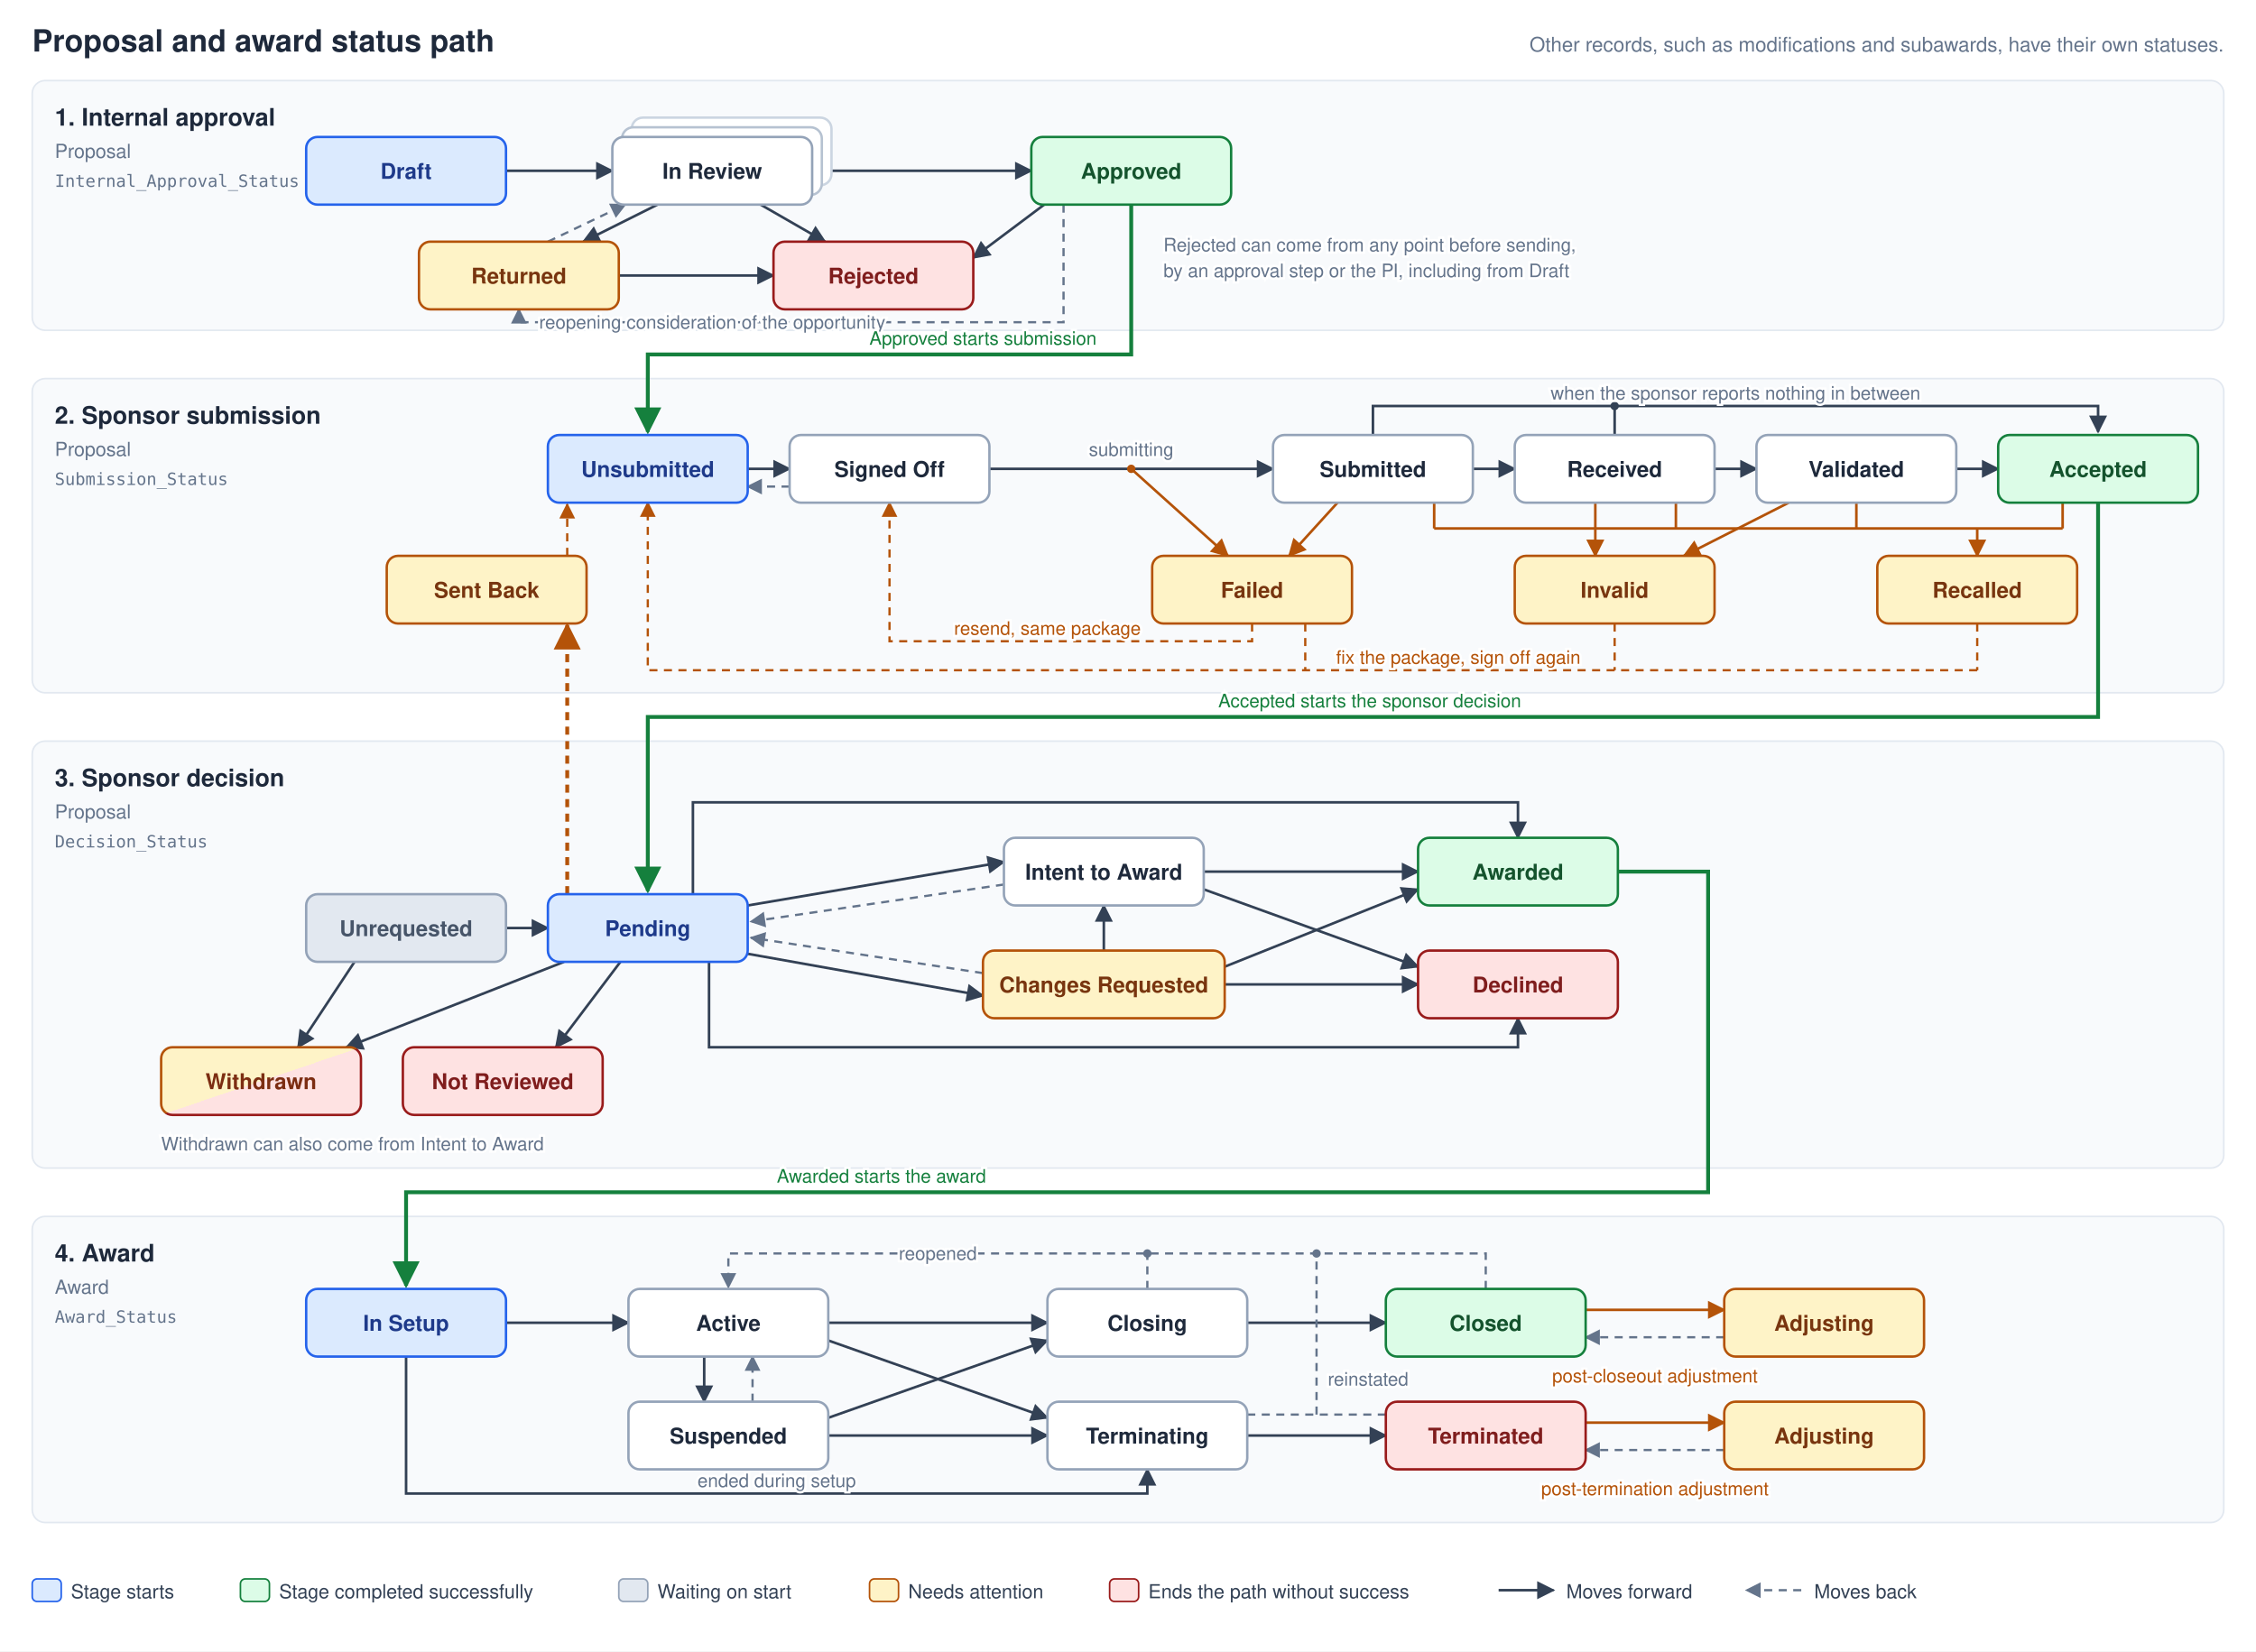
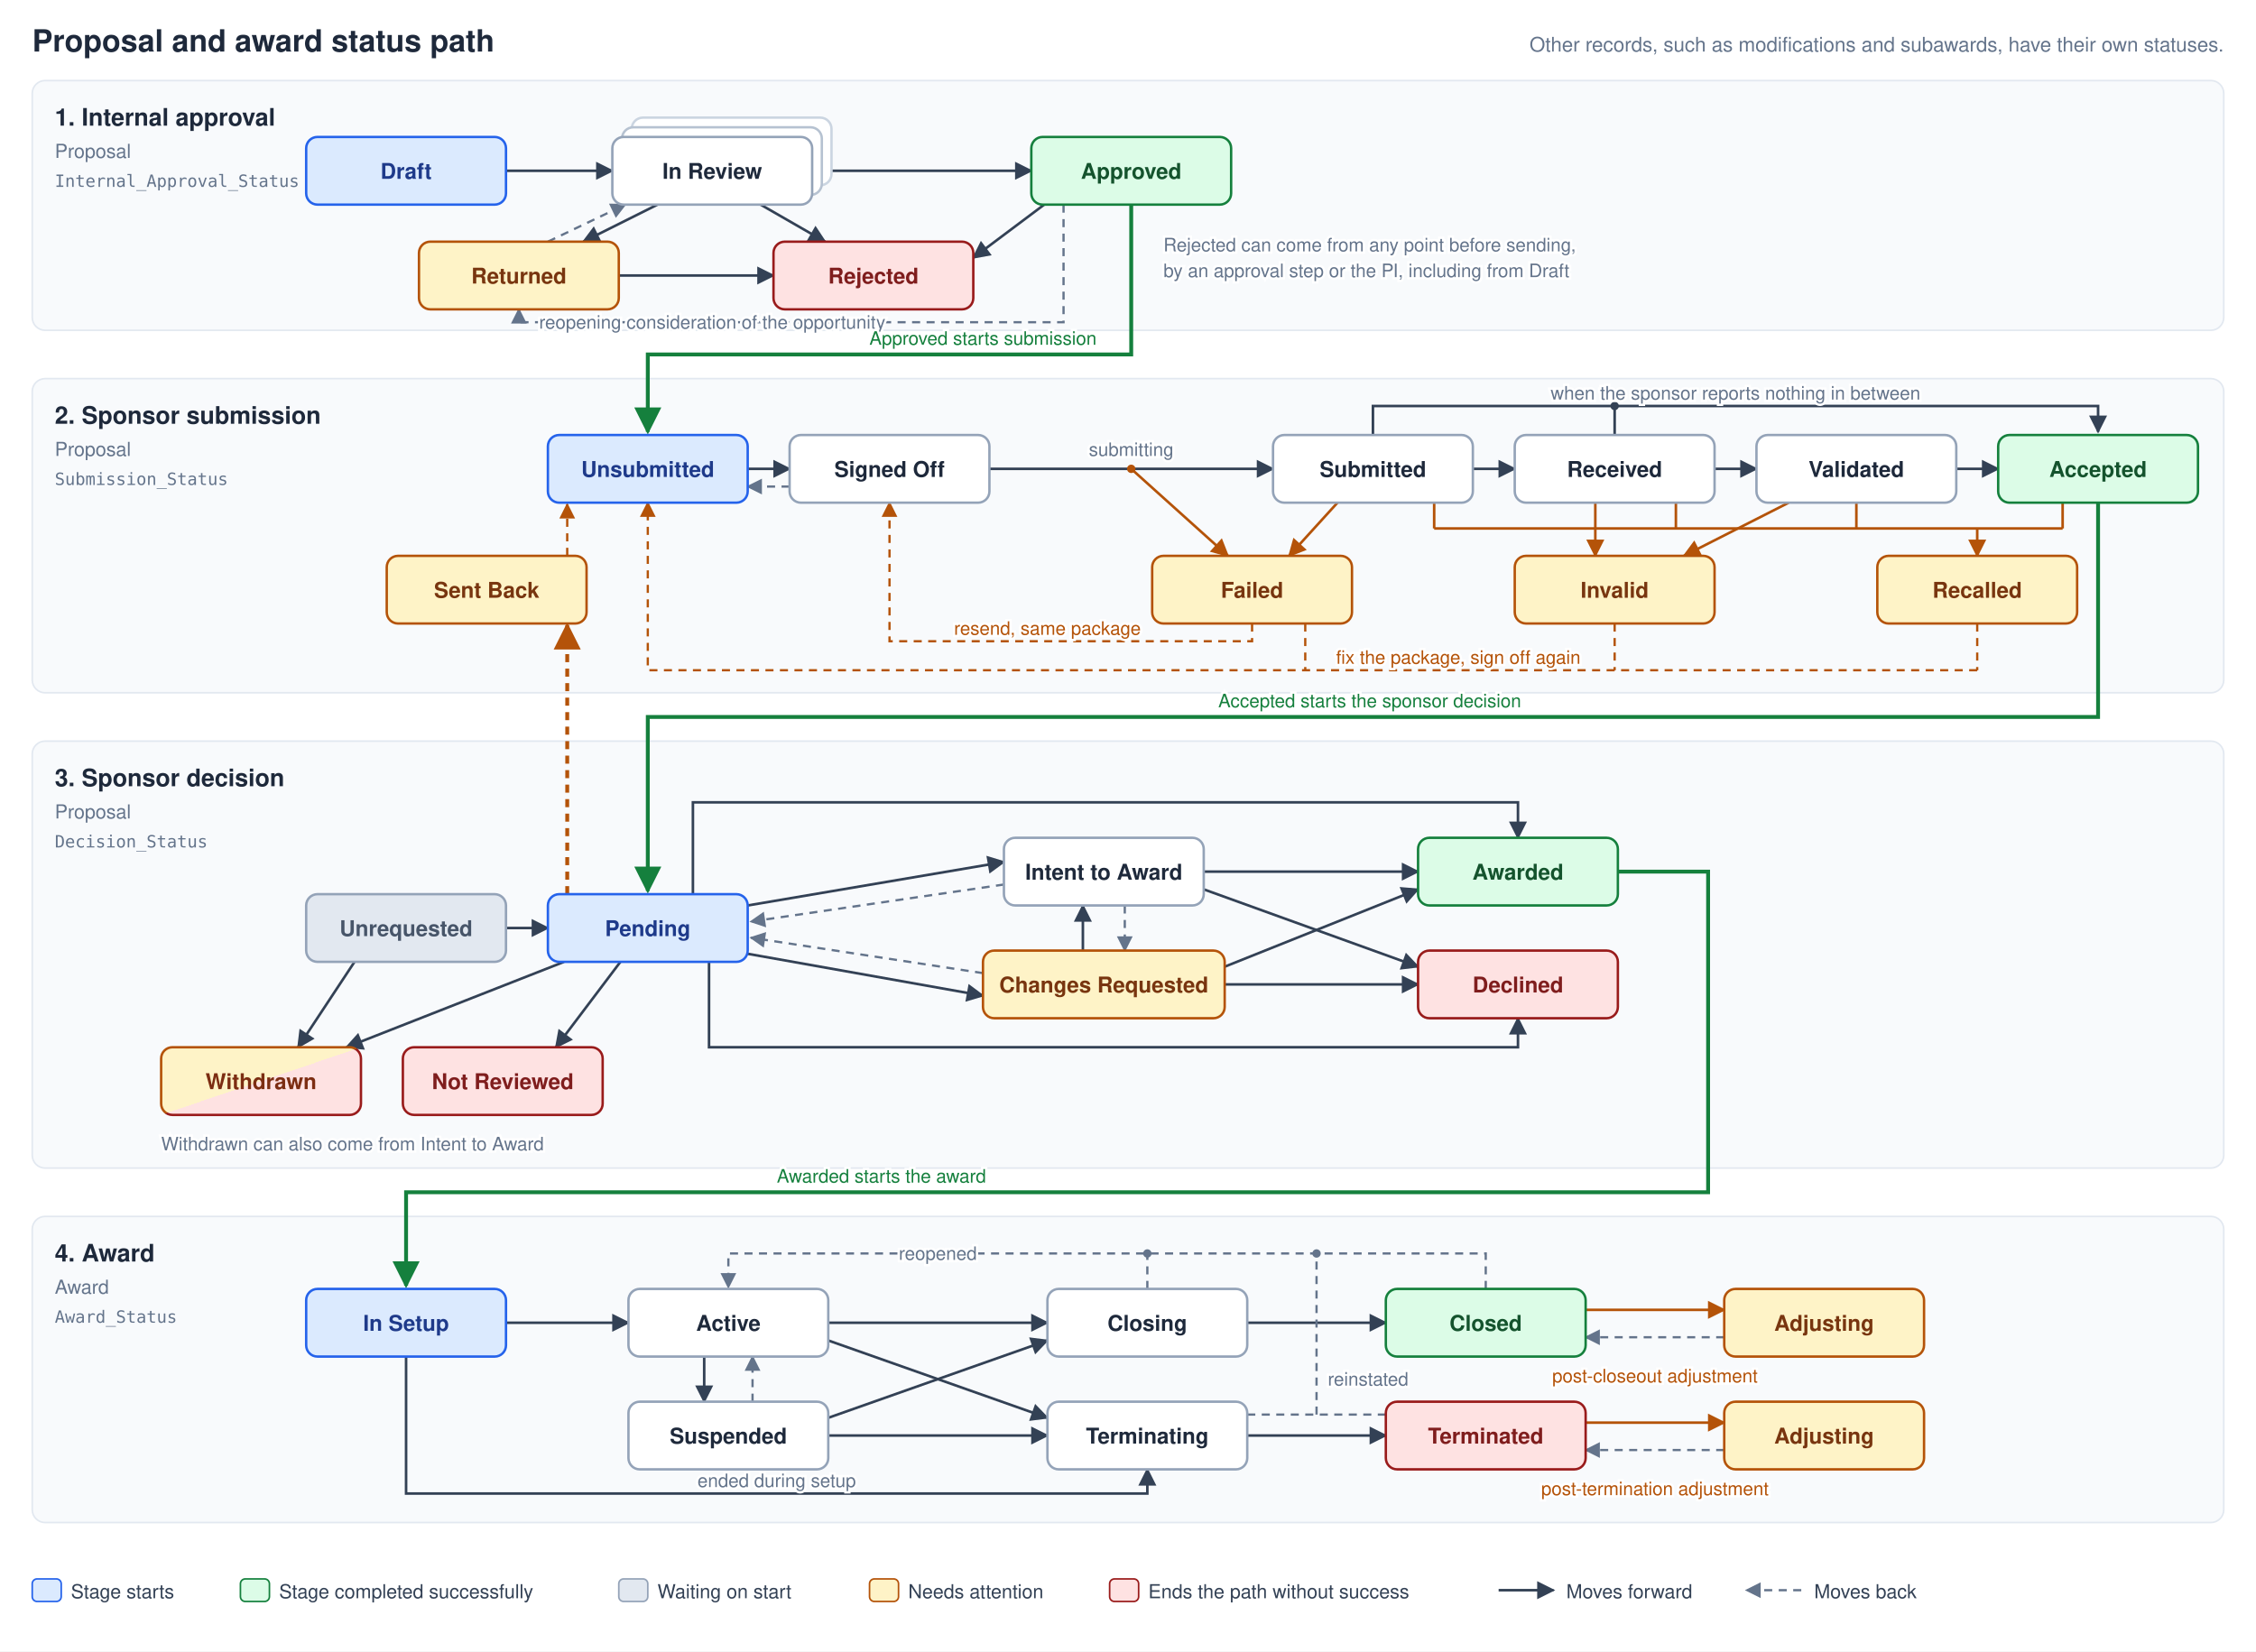
<svg xmlns="http://www.w3.org/2000/svg" viewBox="0 0 1400 1025" width="1400" height="1025" role="img" aria-labelledby="t d" font-family="-apple-system, BlinkMacSystemFont, 'Segoe UI', Helvetica, Arial, sans-serif">
  <defs>
    <marker id="a" viewBox="0 0 10 10" refX="9" refY="5" markerWidth="7" markerHeight="7" orient="auto-start-reverse">
      <path d="M0 0L10 5L0 10z" fill="#334155" />
    </marker>
    <marker id="g" viewBox="0 0 10 10" refX="9" refY="5" markerWidth="7" markerHeight="7" orient="auto-start-reverse">
      <path d="M0 0L10 5L0 10z" fill="#15803d" />
    </marker>
    <marker id="m" viewBox="0 0 10 10" refX="9" refY="5" markerWidth="7" markerHeight="7" orient="auto-start-reverse">
      <path d="M0 0L10 5L0 10z" fill="#b45309" />
    </marker>
    <marker id="b" viewBox="0 0 10 10" refX="9" refY="5" markerWidth="7" markerHeight="7" orient="auto-start-reverse">
      <path d="M0 0L10 5L0 10z" fill="#64748b" />
    </marker>
    <linearGradient id="wf" x1="0" y1="0" x2="1" y2="1">
      <stop offset="0.5" stop-color="#fef3c7" />
      <stop offset="0.5" stop-color="#fee2e2" />
    </linearGradient>
    <linearGradient id="ws" x1="0" y1="0" x2="1" y2="1">
      <stop offset="0.5" stop-color="#b45309" />
      <stop offset="0.5" stop-color="#991b1b" />
    </linearGradient>
  </defs>
  <rect width="1400" height="1025" fill="#ffffff" />
  <rect x="20" y="50" width="1360" height="155" rx="8" fill="#f8fafc" stroke="#e2e8f0" />
  <text x="34" y="78" font-size="15" font-weight="700" fill="#1e293b">1. Internal approval</text>
  <text x="34" y="98" font-size="12" fill="#64748b">Proposal</text>
  <text x="34" y="116" font-size="10.5" fill="#64748b" font-family="Menlo, Consolas, monospace">Internal_Approval_Status</text>
  <rect x="20" y="235" width="1360" height="195" rx="8" fill="#f8fafc" stroke="#e2e8f0" />
  <text x="34" y="263" font-size="15" font-weight="700" fill="#1e293b">2. Sponsor submission</text>
  <text x="34" y="283" font-size="12" fill="#64748b">Proposal</text>
  <text x="34" y="301" font-size="10.5" fill="#64748b" font-family="Menlo, Consolas, monospace">Submission_Status</text>
  <rect x="20" y="460" width="1360" height="265" rx="8" fill="#f8fafc" stroke="#e2e8f0" />
  <text x="34" y="488" font-size="15" font-weight="700" fill="#1e293b">3. Sponsor decision</text>
  <text x="34" y="508" font-size="12" fill="#64748b">Proposal</text>
  <text x="34" y="526" font-size="10.5" fill="#64748b" font-family="Menlo, Consolas, monospace">Decision_Status</text>
  <rect x="20" y="755" width="1360" height="190" rx="8" fill="#f8fafc" stroke="#e2e8f0" />
  <text x="34" y="783" font-size="15" font-weight="700" fill="#1e293b">4. Award</text>
  <text x="34" y="803" font-size="12" fill="#64748b">Award</text>
  <text x="34" y="821" font-size="10.5" fill="#64748b" font-family="Menlo, Consolas, monospace">Award_Status</text>
  <text x="20" y="32" font-size="19" font-weight="700" fill="#1e293b">Proposal and award status path</text>
  <text x="1380" y="32" font-size="12.5" fill="#64748b" text-anchor="end">Other records, such as modifications and subawards, have their own statuses.</text>
  <path d="M314 106H380" fill="none" stroke="#334155" stroke-width="1.6" marker-end="url(#a)" />
  <path d="M516 106H640" fill="none" stroke="#334155" stroke-width="1.6" marker-end="url(#a)" />
  <path d="M660 127V200H322V192" fill="none" stroke="#64748b" stroke-width="1.4" stroke-dasharray="5 4" marker-end="url(#b)" />
  <text x="442" y="204" font-size="11.5" fill="#64748b" text-anchor="middle" paint-order="stroke" stroke="#ffffff" stroke-width="3">reopening consideration of the opportunity</text>
  <path d="M408 127L362 150" fill="none" stroke="#334155" stroke-width="1.6" marker-end="url(#a)" />
  <path d="M340 150L388 127" fill="none" stroke="#64748b" stroke-width="1.4" stroke-dasharray="5 4" marker-end="url(#b)" />
  <path d="M472 127L512 150" fill="none" stroke="#334155" stroke-width="1.6" marker-end="url(#a)" />
  <path d="M384 171H480" fill="none" stroke="#334155" stroke-width="1.6" marker-end="url(#a)" />
  <path d="M648 127L604 160" fill="none" stroke="#334155" stroke-width="1.6" marker-end="url(#a)" />
  <text x="722" y="156" font-size="11.5" fill="#64748b" text-anchor="start" paint-order="stroke" stroke="#ffffff" stroke-width="3">Rejected can come from any point before sending,</text>
  <text x="722" y="172" font-size="11.5" fill="#64748b" text-anchor="start" paint-order="stroke" stroke="#ffffff" stroke-width="3">by an approval step or the PI, including from Draft</text>
  <path d="M702 127V220H402V268" fill="none" stroke="#15803d" stroke-width="2.4" marker-end="url(#g)" />
  <text x="610" y="214" font-size="11.5" fill="#15803d" text-anchor="middle" paint-order="stroke" stroke="#ffffff" stroke-width="3">Approved starts submission</text>
  <path d="M464 291H490" fill="none" stroke="#334155" stroke-width="1.6" marker-end="url(#a)" />
  <path d="M614 291H790" fill="none" stroke="#334155" stroke-width="1.6" marker-end="url(#a)" />
  <path d="M914 291H940" fill="none" stroke="#334155" stroke-width="1.6" marker-end="url(#a)" />
  <path d="M1064 291H1090" fill="none" stroke="#334155" stroke-width="1.6" marker-end="url(#a)" />
  <path d="M1214 291H1240" fill="none" stroke="#334155" stroke-width="1.6" marker-end="url(#a)" />
  <circle cx="702" cy="291" r="2.6" fill="#b45309" />
  <path d="M702 291L762 345" fill="none" stroke="#b45309" stroke-width="1.6" marker-end="url(#m)" />
  <text x="702" y="283" font-size="11.5" fill="#64748b" text-anchor="middle" paint-order="stroke" stroke="#ffffff" stroke-width="3">submitting</text>
  <path d="M830 312L800 345" fill="none" stroke="#b45309" stroke-width="1.6" marker-end="url(#m)" />
  <path d="M990 312V345" fill="none" stroke="#b45309" stroke-width="1.6" marker-end="url(#m)" />
  <path d="M890 312V328" fill="none" stroke="#b45309" stroke-width="1.6" />
  <path d="M1040 312V328" fill="none" stroke="#b45309" stroke-width="1.6" />
  <path d="M1152 312V328" fill="none" stroke="#b45309" stroke-width="1.6" />
  <path d="M1280 312V328" fill="none" stroke="#b45309" stroke-width="1.6" />
  <path d="M890 328H1280" fill="none" stroke="#b45309" stroke-width="1.6" />
  <path d="M1227 328V345" fill="none" stroke="#b45309" stroke-width="1.6" marker-end="url(#m)" />
  <path d="M490 302H464" fill="none" stroke="#64748b" stroke-width="1.4" stroke-dasharray="5 4" marker-end="url(#b)" />
  <path d="M1110 312L1045 345" fill="none" stroke="#b45309" stroke-width="1.6" marker-end="url(#m)" />
  <path d="M852 270V252H1302V268" fill="none" stroke="#334155" stroke-width="1.6" marker-end="url(#a)" />
  <path d="M1002 270V252" fill="none" stroke="#334155" stroke-width="1.6" />
  <circle cx="1002" cy="252" r="2.6" fill="#334155" />
  <text x="1077" y="248" font-size="11.5" fill="#64748b" text-anchor="middle" paint-order="stroke" stroke="#ffffff" stroke-width="3">when the sponsor reports nothing in between</text>
  <path d="M777 387V398H552V312" fill="none" stroke="#b45309" stroke-width="1.4" stroke-dasharray="5 4" marker-end="url(#m)" />
  <text x="650" y="394" font-size="11.5" fill="#b45309" text-anchor="middle" paint-order="stroke" stroke="#ffffff" stroke-width="3">resend, same package</text>
  <path d="M810 387V416M1002 387V416M1227 387V416" fill="none" stroke="#b45309" stroke-width="1.4" stroke-dasharray="5 4" />
  <path d="M1227 416H402V312" fill="none" stroke="#b45309" stroke-width="1.4" stroke-dasharray="5 4" marker-end="url(#m)" />
  <text x="905" y="412" font-size="11.5" fill="#b45309" text-anchor="middle" paint-order="stroke" stroke="#ffffff" stroke-width="3">fix the package, sign off again</text>
  <path d="M1302 312V445H402V553" fill="none" stroke="#15803d" stroke-width="2.4" marker-end="url(#g)" />
  <text x="850" y="439" font-size="11.5" fill="#15803d" text-anchor="middle" paint-order="stroke" stroke="#ffffff" stroke-width="3">Accepted starts the sponsor decision</text>
  <path d="M314 576H340" fill="none" stroke="#334155" stroke-width="1.6" marker-end="url(#a)" />
  <path d="M220 597L185 650" fill="none" stroke="#334155" stroke-width="1.6" marker-end="url(#a)" />
  <path d="M350 597L215 650" fill="none" stroke="#334155" stroke-width="1.6" marker-end="url(#a)" />
  <path d="M385 597L345 650" fill="none" stroke="#334155" stroke-width="1.6" marker-end="url(#a)" />
  <path d="M464 562L623 535" fill="none" stroke="#334155" stroke-width="1.6" marker-end="url(#a)" />
  <path d="M623 549L466 572" fill="none" stroke="#64748b" stroke-width="1.4" stroke-dasharray="5 4" marker-end="url(#b)" />
  <path d="M610 604L466 582" fill="none" stroke="#64748b" stroke-width="1.4" stroke-dasharray="5 4" marker-end="url(#b)" />
  <path d="M464 592L610 618" fill="none" stroke="#334155" stroke-width="1.6" marker-end="url(#a)" />
-   <path d="M685 590V562" fill="none" stroke="#334155" stroke-width="1.6" marker-end="url(#a)" />
+   <path d="M672 590V562" fill="none" stroke="#334155" stroke-width="1.6" marker-end="url(#a)" />
+   <path d="M698 562V590" fill="none" stroke="#64748b" stroke-width="1.4" stroke-dasharray="5 4" marker-end="url(#b)" />
  <path d="M747 541H880" fill="none" stroke="#334155" stroke-width="1.6" marker-end="url(#a)" />
  <path d="M760 611H880" fill="none" stroke="#334155" stroke-width="1.6" marker-end="url(#a)" />
  <path d="M747 552L880 600" fill="none" stroke="#334155" stroke-width="1.6" marker-end="url(#a)" />
  <path d="M760 600L880 552" fill="none" stroke="#334155" stroke-width="1.6" marker-end="url(#a)" />
  <path d="M430 555V498H942V520" fill="none" stroke="#334155" stroke-width="1.6" marker-end="url(#a)" />
  <path d="M440 597V650H942V632" fill="none" stroke="#334155" stroke-width="1.6" marker-end="url(#a)" />
  <path d="M1004 541H1060V740H252V798" fill="none" stroke="#15803d" stroke-width="2.4" marker-end="url(#g)" />
  <text x="547" y="734" font-size="11.5" fill="#15803d" text-anchor="middle" paint-order="stroke" stroke="#ffffff" stroke-width="3">Awarded starts the award</text>
  <text x="100" y="714" font-size="11.5" fill="#64748b" text-anchor="start" paint-order="stroke" stroke="#ffffff" stroke-width="3">Withdrawn can also come from Intent to Award</text>
  <path d="M352 555V388" fill="none" stroke="#b45309" stroke-width="2.4" stroke-dasharray="5 4" marker-end="url(#m)" />
  <path d="M352 345V313" fill="none" stroke="#b45309" stroke-width="1.4" stroke-dasharray="5 4" marker-end="url(#m)" />
  <text x="1027" y="858" font-size="11.5" fill="#b45309" text-anchor="middle" paint-order="stroke" stroke="#ffffff" stroke-width="3">post-closeout adjustment</text>
  <path d="M984 813H1070" fill="none" stroke="#b45309" stroke-width="1.6" marker-end="url(#m)" />
  <path d="M1070 830H984" fill="none" stroke="#64748b" stroke-width="1.4" stroke-dasharray="5 4" marker-end="url(#b)" />
  <path d="M314 821H390" fill="none" stroke="#334155" stroke-width="1.6" marker-end="url(#a)" />
  <path d="M514 821H650" fill="none" stroke="#334155" stroke-width="1.6" marker-end="url(#a)" />
  <path d="M514 880L650 832" fill="none" stroke="#334155" stroke-width="1.6" marker-end="url(#a)" />
  <path d="M514 832L650 880" fill="none" stroke="#334155" stroke-width="1.6" marker-end="url(#a)" />
  <path d="M774 821H860" fill="none" stroke="#334155" stroke-width="1.6" marker-end="url(#a)" />
  <path d="M922 800V778H452V799" fill="none" stroke="#64748b" stroke-width="1.4" stroke-dasharray="5 4" marker-end="url(#b)" />
  <path d="M712 800V778" fill="none" stroke="#64748b" stroke-width="1.4" stroke-dasharray="5 4" />
  <text x="582" y="782" font-size="11.5" fill="#64748b" text-anchor="middle" paint-order="stroke" stroke="#ffffff" stroke-width="3">reopened</text>
  <path d="M774 878H860" fill="none" stroke="#64748b" stroke-width="1.4" stroke-dasharray="5 4" />
  <path d="M817 878V778" fill="none" stroke="#64748b" stroke-width="1.4" stroke-dasharray="5 4" />
  <circle cx="817" cy="778" r="2.6" fill="#64748b" />
  <circle cx="712" cy="778" r="2.6" fill="#64748b" />
  <text x="824" y="860" font-size="11.5" fill="#64748b" text-anchor="start" paint-order="stroke" stroke="#ffffff" stroke-width="3">reinstated</text>
  <text x="1027" y="928" font-size="11.5" fill="#b45309" text-anchor="middle" paint-order="stroke" stroke="#ffffff" stroke-width="3">post-termination adjustment</text>
  <path d="M984 883H1070" fill="none" stroke="#b45309" stroke-width="1.6" marker-end="url(#m)" />
  <path d="M1070 900H984" fill="none" stroke="#64748b" stroke-width="1.4" stroke-dasharray="5 4" marker-end="url(#b)" />
  <path d="M437 842V870" fill="none" stroke="#334155" stroke-width="1.6" marker-end="url(#a)" />
  <path d="M467 870V842" fill="none" stroke="#64748b" stroke-width="1.4" stroke-dasharray="5 4" marker-end="url(#b)" />
  <path d="M514 891H650" fill="none" stroke="#334155" stroke-width="1.6" marker-end="url(#a)" />
  <path d="M774 891H860" fill="none" stroke="#334155" stroke-width="1.6" marker-end="url(#a)" />
  <path d="M252 842V927H712V912" fill="none" stroke="#334155" stroke-width="1.6" marker-end="url(#a)" />
  <text x="482" y="923" font-size="11.5" fill="#64748b" text-anchor="middle" paint-order="stroke" stroke="#ffffff" stroke-width="3">ended during setup</text>
  <rect x="190" y="85" width="124" height="42" rx="7" fill="#dbeafe" stroke="#2563eb" stroke-width="1.5" />
  <text x="252.0" y="111" font-size="13.5" font-weight="600" fill="#1e3a8a" text-anchor="middle">Draft</text>
  <rect x="392" y="73" width="124" height="42" rx="7" fill="#ffffff" stroke="#cbd5e1" stroke-width="1.5" />
  <rect x="386" y="79" width="124" height="42" rx="7" fill="#ffffff" stroke="#b6c2d1" stroke-width="1.5" />
  <rect x="380" y="85" width="124" height="42" rx="7" fill="#ffffff" stroke="#94a3b8" stroke-width="1.5" />
  <text x="442.0" y="111" font-size="13.5" font-weight="600" fill="#1e293b" text-anchor="middle">In Review</text>
  <rect x="640" y="85" width="124" height="42" rx="7" fill="#dcfce7" stroke="#15803d" stroke-width="1.5" />
  <text x="702.0" y="111" font-size="13.5" font-weight="600" fill="#14532d" text-anchor="middle">Approved</text>
  <rect x="260" y="150" width="124" height="42" rx="7" fill="#fef3c7" stroke="#b45309" stroke-width="1.5" />
  <text x="322.0" y="176" font-size="13.5" font-weight="600" fill="#78350f" text-anchor="middle">Returned</text>
  <rect x="480" y="150" width="124" height="42" rx="7" fill="#fee2e2" stroke="#991b1b" stroke-width="1.5" />
  <text x="542.0" y="176" font-size="13.5" font-weight="600" fill="#7f1d1d" text-anchor="middle">Rejected</text>
  <rect x="340" y="270" width="124" height="42" rx="7" fill="#dbeafe" stroke="#2563eb" stroke-width="1.5" />
  <text x="402.0" y="296" font-size="13.5" font-weight="600" fill="#1e3a8a" text-anchor="middle">Unsubmitted</text>
  <rect x="490" y="270" width="124" height="42" rx="7" fill="#ffffff" stroke="#94a3b8" stroke-width="1.5" />
  <text x="552.0" y="296" font-size="13.5" font-weight="600" fill="#1e293b" text-anchor="middle">Signed Off</text>
  <rect x="790" y="270" width="124" height="42" rx="7" fill="#ffffff" stroke="#94a3b8" stroke-width="1.5" />
  <text x="852.0" y="296" font-size="13.5" font-weight="600" fill="#1e293b" text-anchor="middle">Submitted</text>
  <rect x="940" y="270" width="124" height="42" rx="7" fill="#ffffff" stroke="#94a3b8" stroke-width="1.5" />
  <text x="1002.0" y="296" font-size="13.5" font-weight="600" fill="#1e293b" text-anchor="middle">Received</text>
  <rect x="1090" y="270" width="124" height="42" rx="7" fill="#ffffff" stroke="#94a3b8" stroke-width="1.5" />
  <text x="1152.0" y="296" font-size="13.5" font-weight="600" fill="#1e293b" text-anchor="middle">Validated</text>
  <rect x="1240" y="270" width="124" height="42" rx="7" fill="#dcfce7" stroke="#15803d" stroke-width="1.5" />
  <text x="1302.0" y="296" font-size="13.5" font-weight="600" fill="#14532d" text-anchor="middle">Accepted</text>
  <rect x="715" y="345" width="124" height="42" rx="7" fill="#fef3c7" stroke="#b45309" stroke-width="1.5" />
  <text x="777.0" y="371" font-size="13.5" font-weight="600" fill="#78350f" text-anchor="middle">Failed</text>
  <rect x="940" y="345" width="124" height="42" rx="7" fill="#fef3c7" stroke="#b45309" stroke-width="1.5" />
  <text x="1002.0" y="371" font-size="13.5" font-weight="600" fill="#78350f" text-anchor="middle">Invalid</text>
  <rect x="1165" y="345" width="124" height="42" rx="7" fill="#fef3c7" stroke="#b45309" stroke-width="1.5" />
  <text x="1227.0" y="371" font-size="13.5" font-weight="600" fill="#78350f" text-anchor="middle">Recalled</text>
  <rect x="190" y="555" width="124" height="42" rx="7" fill="#e2e8f0" stroke="#94a3b8" stroke-width="1.5" />
  <text x="252.0" y="581" font-size="13.5" font-weight="600" fill="#475569" text-anchor="middle">Unrequested</text>
  <rect x="340" y="555" width="124" height="42" rx="7" fill="#dbeafe" stroke="#2563eb" stroke-width="1.5" />
  <text x="402.0" y="581" font-size="13.5" font-weight="600" fill="#1e3a8a" text-anchor="middle">Pending</text>
  <rect x="623" y="520" width="124" height="42" rx="7" fill="#ffffff" stroke="#94a3b8" stroke-width="1.5" />
  <text x="685.0" y="546" font-size="13.5" font-weight="600" fill="#1e293b" text-anchor="middle">Intent to Award</text>
  <rect x="880" y="520" width="124" height="42" rx="7" fill="#dcfce7" stroke="#15803d" stroke-width="1.5" />
  <text x="942.0" y="546" font-size="13.5" font-weight="600" fill="#14532d" text-anchor="middle">Awarded</text>
  <rect x="100" y="650" width="124" height="42" rx="7" fill="url(#wf)" stroke="url(#ws)" stroke-width="1.5" />
  <text x="162.0" y="676" font-size="13.5" font-weight="600" fill="#7c2d12" text-anchor="middle">Withdrawn</text>
  <rect x="250" y="650" width="124" height="42" rx="7" fill="#fee2e2" stroke="#991b1b" stroke-width="1.5" />
  <text x="312.0" y="676" font-size="13.5" font-weight="600" fill="#7f1d1d" text-anchor="middle">Not Reviewed</text>
  <rect x="880" y="590" width="124" height="42" rx="7" fill="#fee2e2" stroke="#991b1b" stroke-width="1.5" />
  <text x="942.0" y="616" font-size="13.5" font-weight="600" fill="#7f1d1d" text-anchor="middle">Declined</text>
  <rect x="610" y="590" width="150" height="42" rx="7" fill="#fef3c7" stroke="#b45309" stroke-width="1.5" />
  <text x="685.0" y="616" font-size="13.5" font-weight="600" fill="#78350f" text-anchor="middle">Changes Requested</text>
  <rect x="240" y="345" width="124" height="42" rx="7" fill="#fef3c7" stroke="#b45309" stroke-width="1.5" />
  <text x="302.0" y="371" font-size="13.5" font-weight="600" fill="#78350f" text-anchor="middle">Sent Back</text>
  <rect x="190" y="800" width="124" height="42" rx="7" fill="#dbeafe" stroke="#2563eb" stroke-width="1.5" />
  <text x="252.0" y="826" font-size="13.5" font-weight="600" fill="#1e3a8a" text-anchor="middle">In Setup</text>
  <rect x="390" y="800" width="124" height="42" rx="7" fill="#ffffff" stroke="#94a3b8" stroke-width="1.5" />
  <text x="452.0" y="826" font-size="13.5" font-weight="600" fill="#1e293b" text-anchor="middle">Active</text>
  <rect x="650" y="800" width="124" height="42" rx="7" fill="#ffffff" stroke="#94a3b8" stroke-width="1.5" />
  <text x="712.0" y="826" font-size="13.5" font-weight="600" fill="#1e293b" text-anchor="middle">Closing</text>
  <rect x="860" y="800" width="124" height="42" rx="7" fill="#dcfce7" stroke="#15803d" stroke-width="1.5" />
  <text x="922.0" y="826" font-size="13.5" font-weight="600" fill="#14532d" text-anchor="middle">Closed</text>
  <rect x="390" y="870" width="124" height="42" rx="7" fill="#ffffff" stroke="#94a3b8" stroke-width="1.5" />
  <text x="452.0" y="896" font-size="13.5" font-weight="600" fill="#1e293b" text-anchor="middle">Suspended</text>
  <rect x="650" y="870" width="124" height="42" rx="7" fill="#ffffff" stroke="#94a3b8" stroke-width="1.5" />
  <text x="712.0" y="896" font-size="13.5" font-weight="600" fill="#1e293b" text-anchor="middle">Terminating</text>
  <rect x="860" y="870" width="124" height="42" rx="7" fill="#fee2e2" stroke="#991b1b" stroke-width="1.5" />
  <text x="922.0" y="896" font-size="13.5" font-weight="600" fill="#7f1d1d" text-anchor="middle">Terminated</text>
  <rect x="1070" y="800" width="124" height="42" rx="7" fill="#fef3c7" stroke="#b45309" stroke-width="1.5" />
  <text x="1132.0" y="826" font-size="13.5" font-weight="600" fill="#78350f" text-anchor="middle">Adjusting</text>
  <rect x="1070" y="870" width="124" height="42" rx="7" fill="#fef3c7" stroke="#b45309" stroke-width="1.5" />
  <text x="1132.0" y="896" font-size="13.5" font-weight="600" fill="#78350f" text-anchor="middle">Adjusting</text>
  <rect x="20" y="980" width="18" height="14" rx="3" fill="#dbeafe" stroke="#2563eb" />
  <text x="44" y="992" font-size="12" fill="#334155">Stage starts</text>
  <rect x="149.2" y="980" width="18" height="14" rx="3" fill="#dcfce7" stroke="#15803d" />
  <text x="173.2" y="992" font-size="12" fill="#334155">Stage completed successfully</text>
  <rect x="384.0" y="980" width="18" height="14" rx="3" fill="#e2e8f0" stroke="#94a3b8" />
  <text x="408.0" y="992" font-size="12" fill="#334155">Waiting on start</text>
  <rect x="539.6" y="980" width="18" height="14" rx="3" fill="#fef3c7" stroke="#b45309" />
  <text x="563.6" y="992" font-size="12" fill="#334155">Needs attention</text>
  <rect x="688.6" y="980" width="18" height="14" rx="3" fill="#fee2e2" stroke="#991b1b" />
  <text x="712.6" y="992" font-size="12" fill="#334155">Ends the path without success</text>
  <path d="M930.0 987H964.0" stroke="#334155" stroke-width="1.6" marker-end="url(#a)" />
  <text x="972.0" y="992" font-size="12" fill="#334155">Moves forward</text>
  <path d="M1117.8 987H1083.8" stroke="#64748b" stroke-width="1.4" stroke-dasharray="5 4" marker-end="url(#b)" />
  <text x="1125.8" y="992" font-size="12" fill="#334155">Moves back</text>
</svg>
